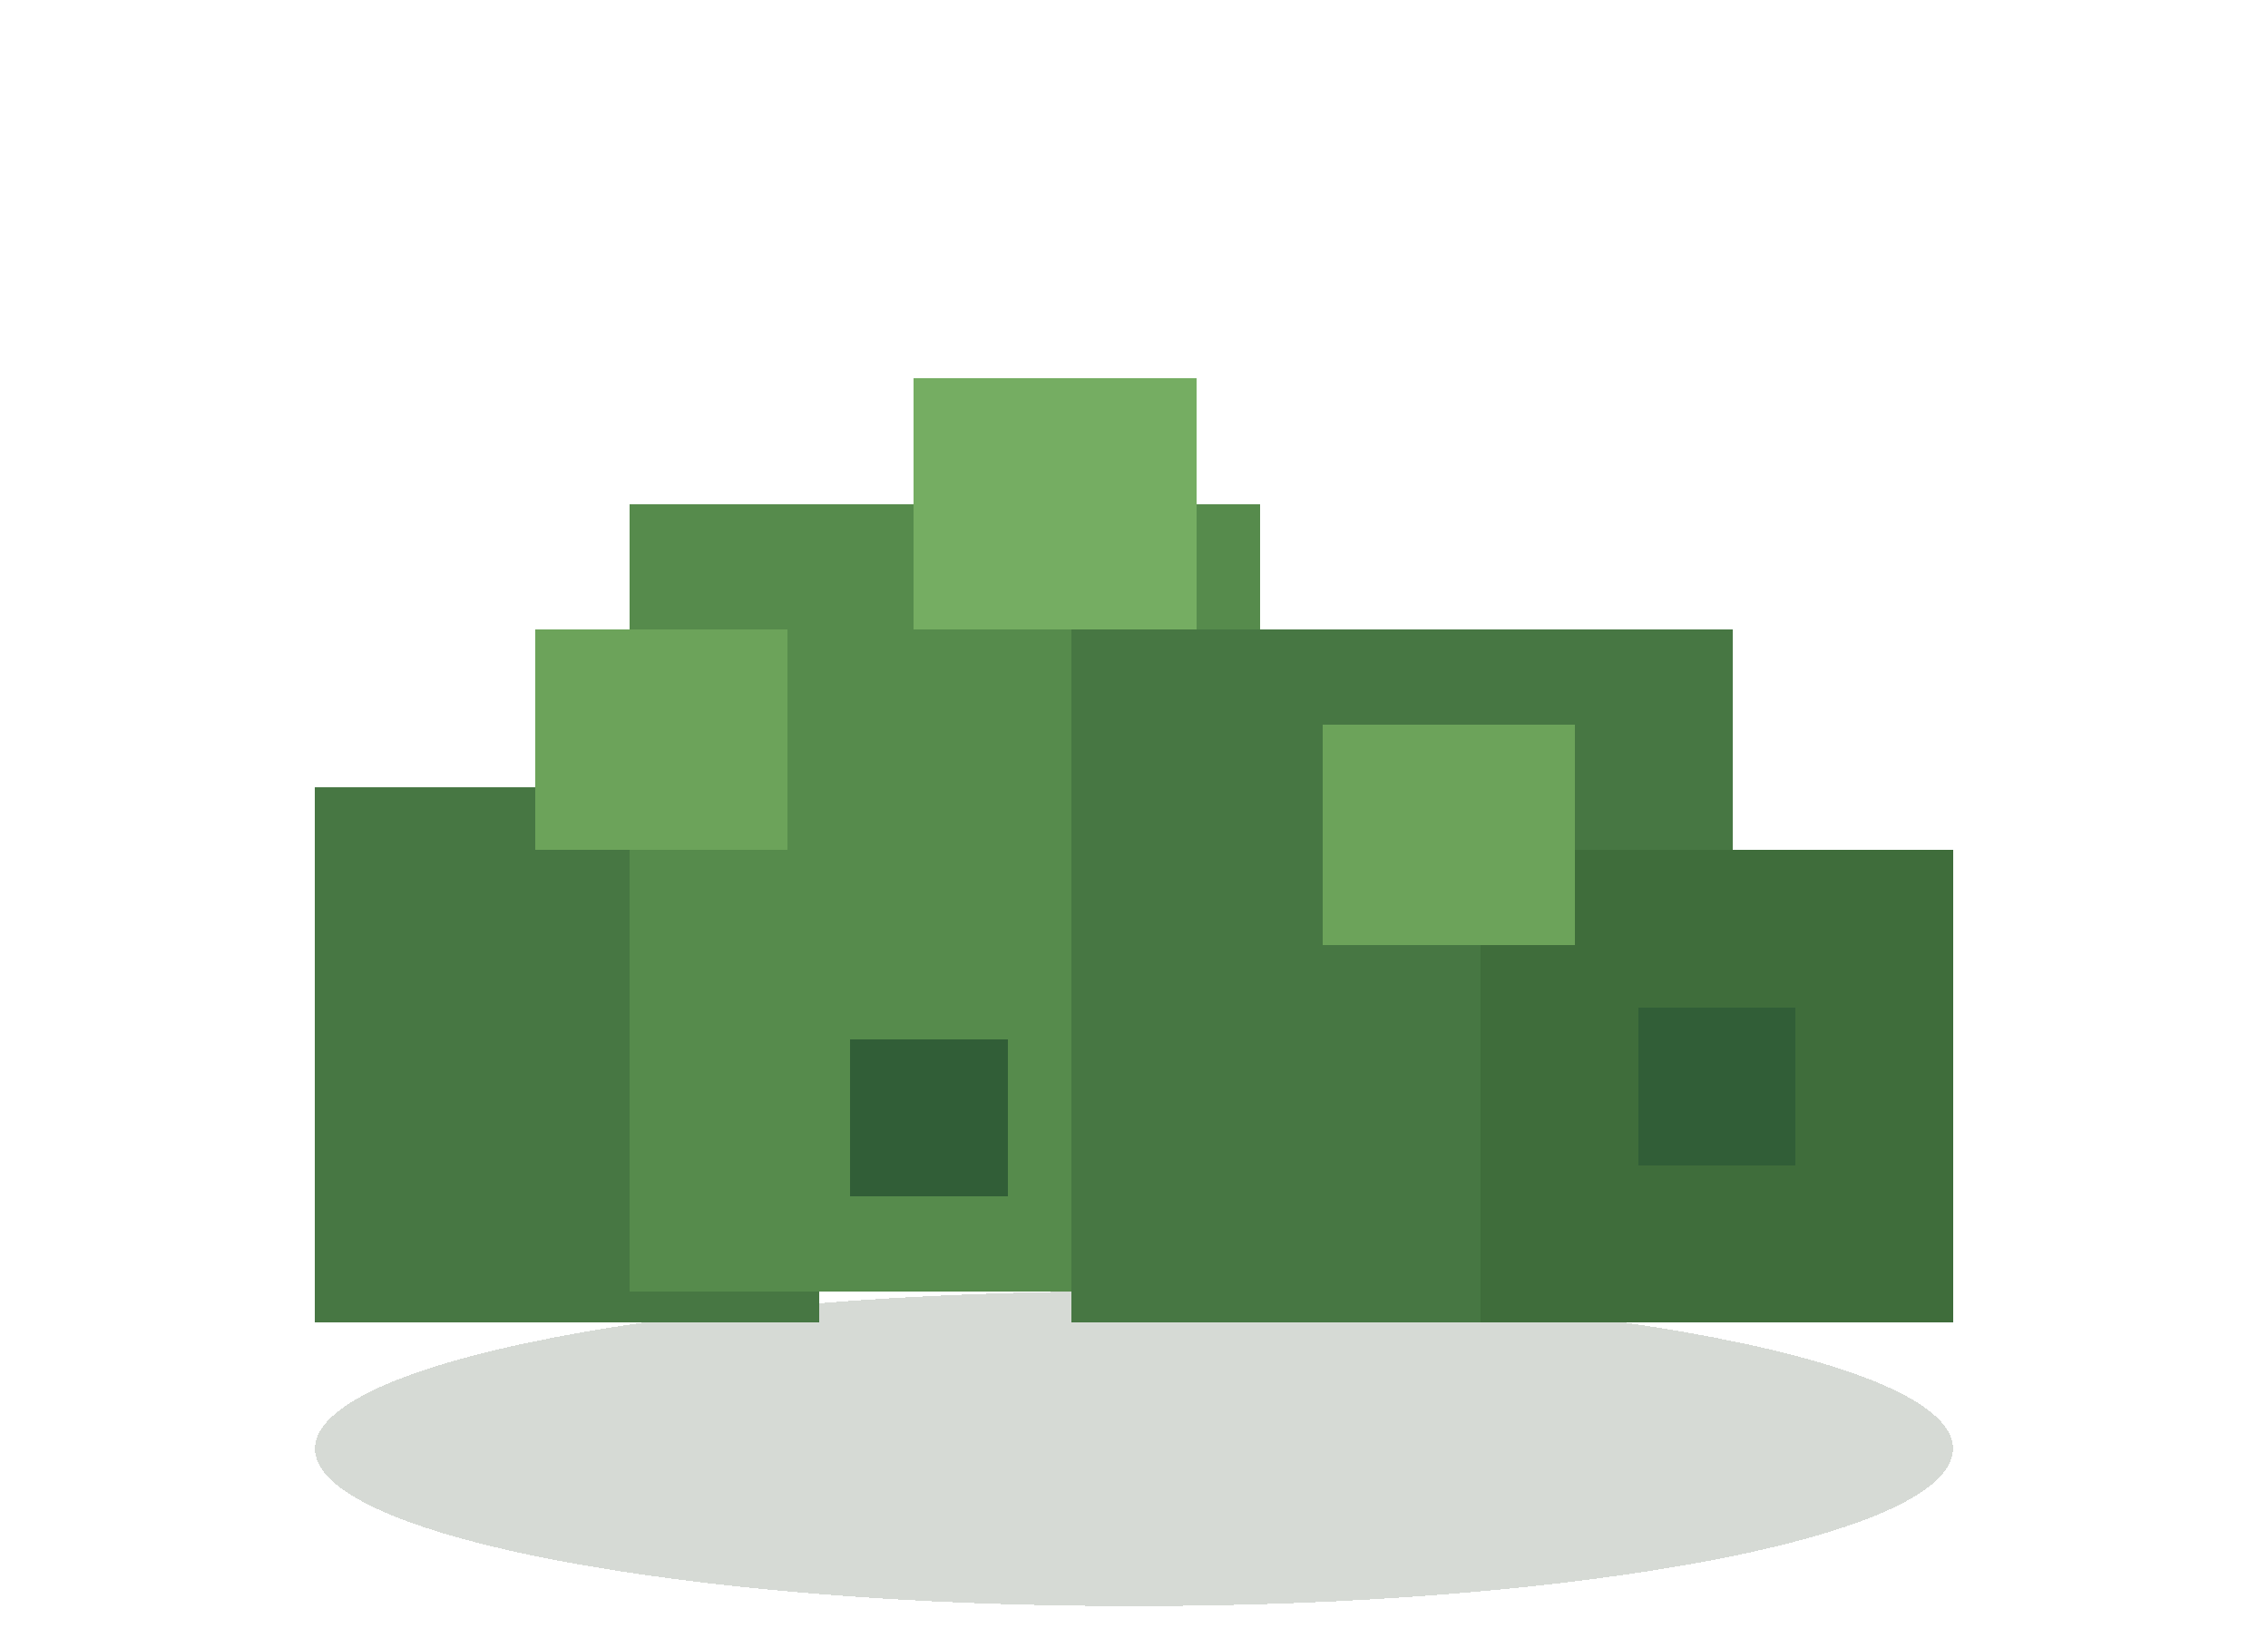
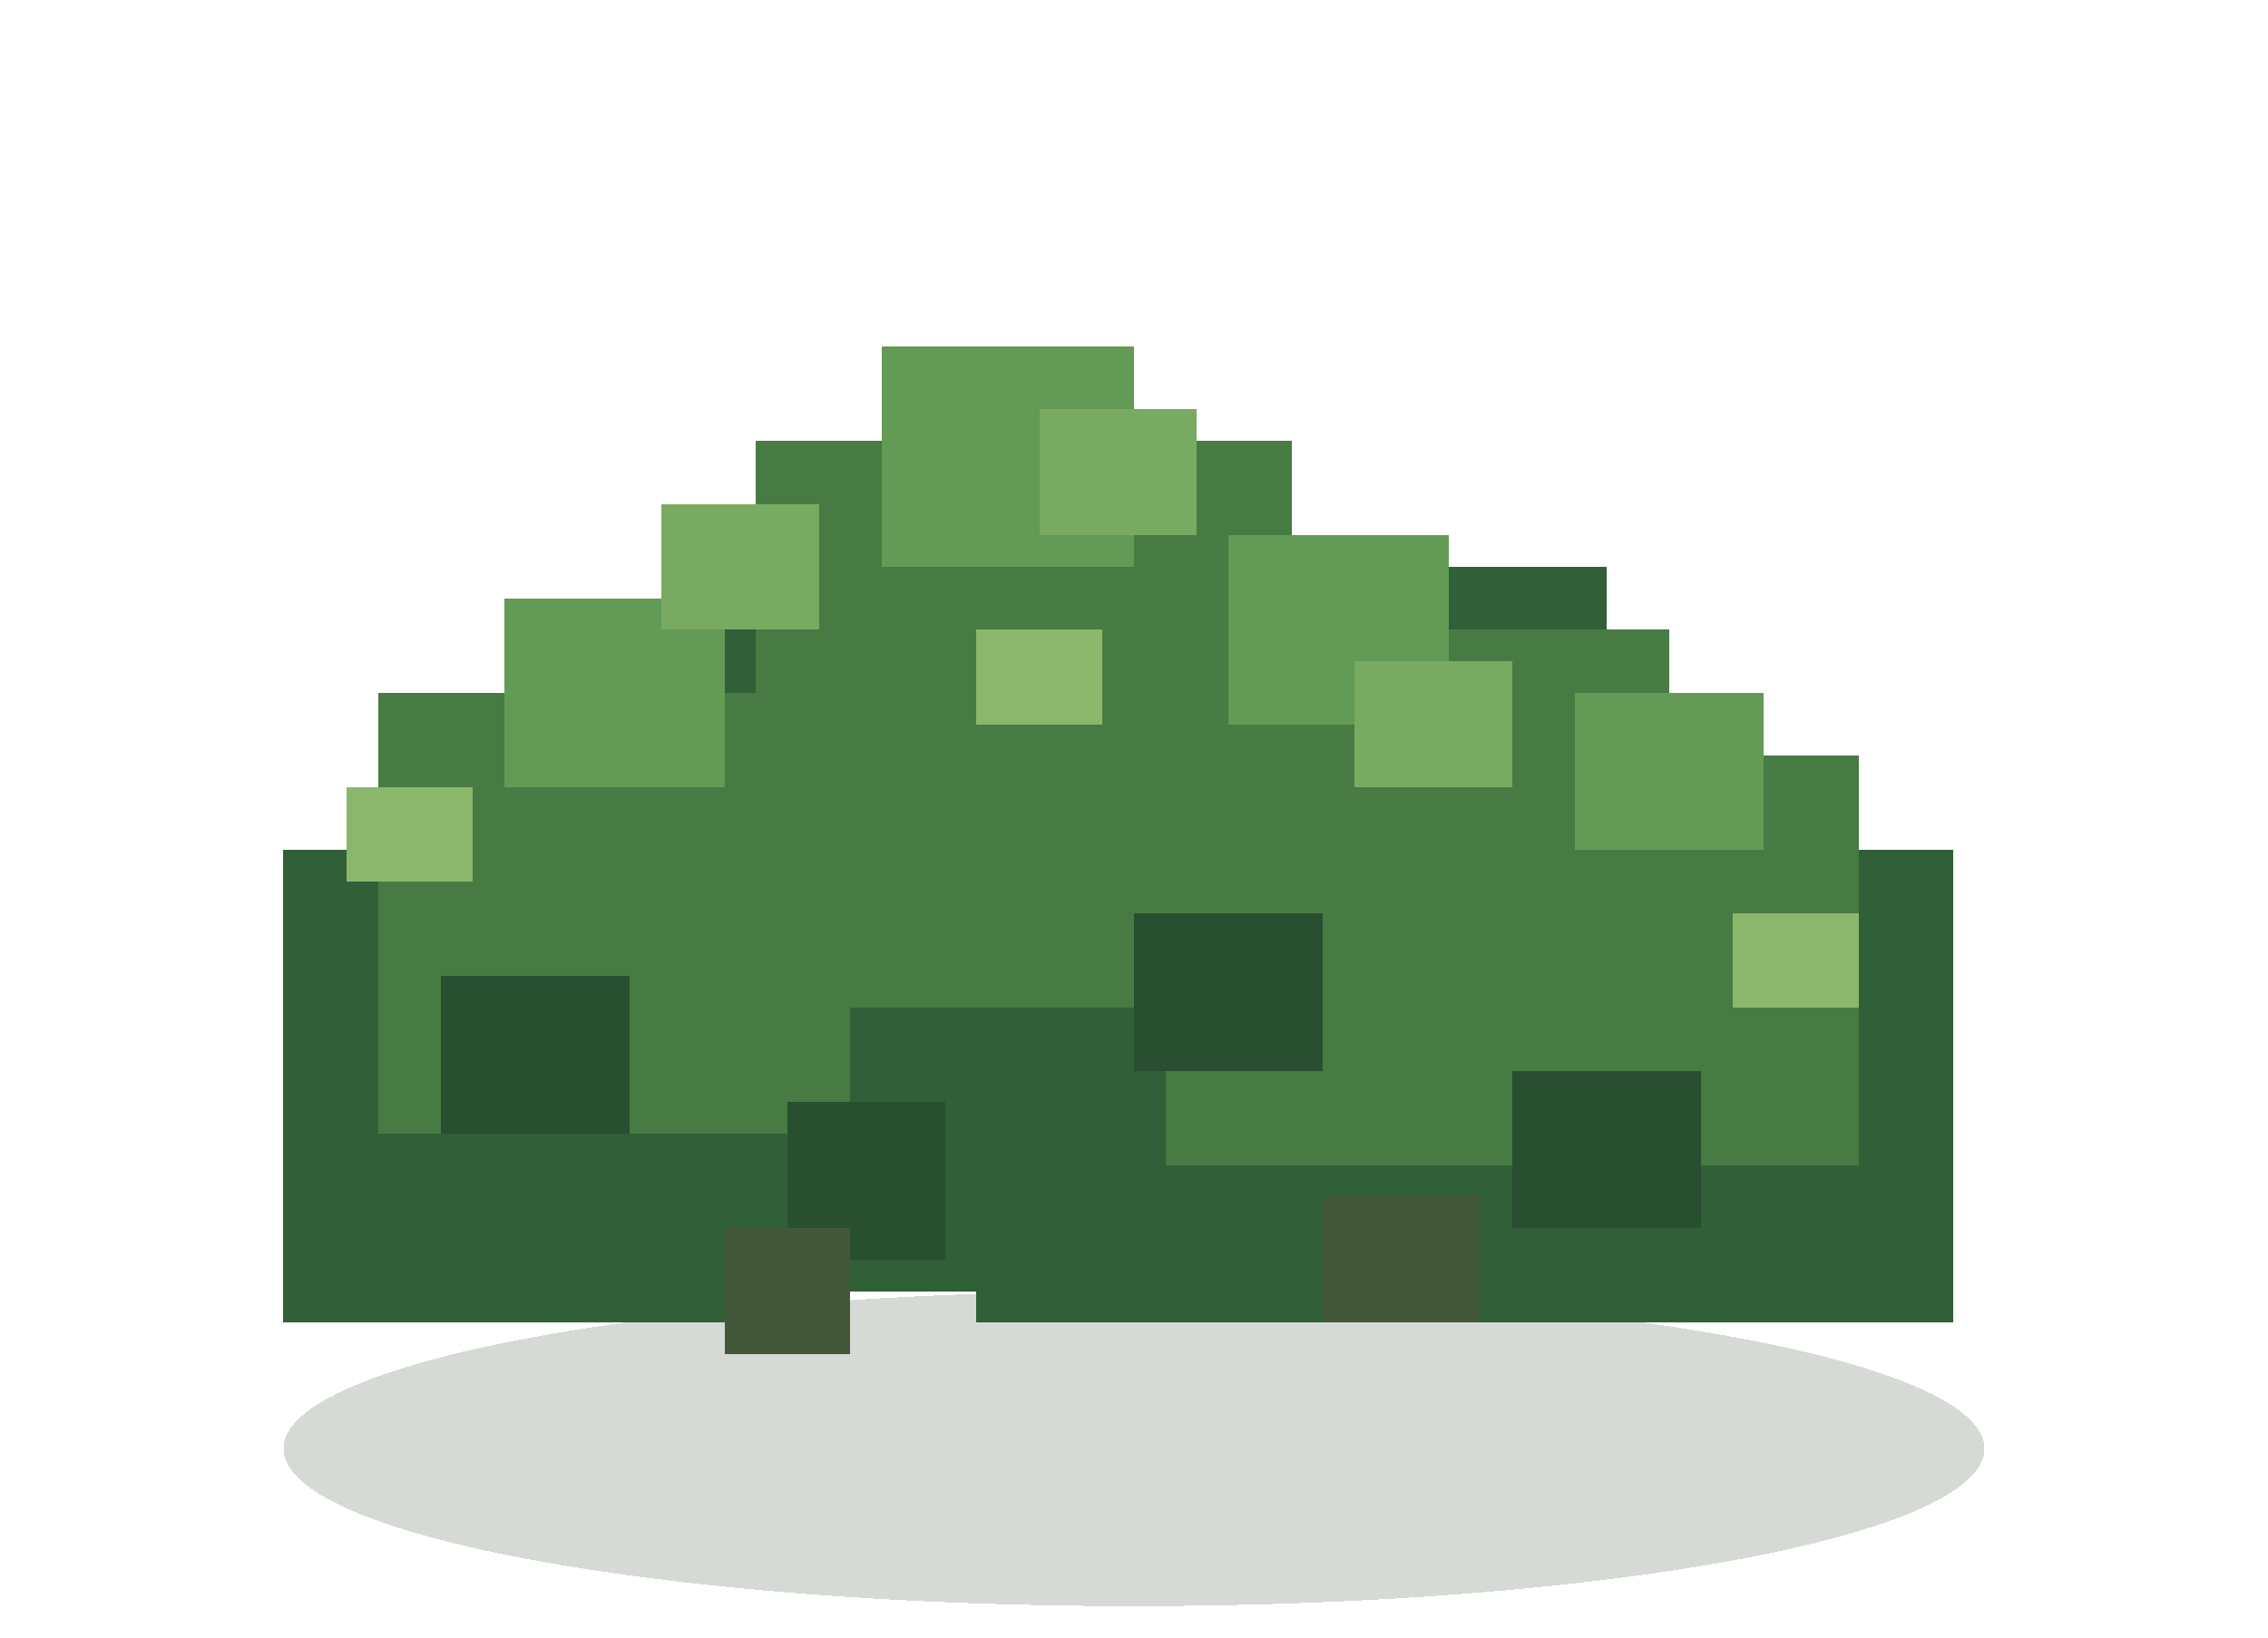
<svg xmlns="http://www.w3.org/2000/svg" width="72" height="52" viewBox="0 0 72 52" shape-rendering="crispEdges">
  <rect width="72" height="52" fill="none" />
-   <ellipse cx="36" cy="46" rx="26" ry="5" fill="#30482c" opacity=".20" />
-   <rect x="10" y="25" width="16" height="17" fill="#477743" />
-   <rect x="20" y="16" width="20" height="25" fill="#568b4c" />
-   <rect x="34" y="20" width="21" height="22" fill="#477743" />
-   <rect x="47" y="27" width="15" height="15" fill="#3f6d3b" />
-   <rect x="17" y="20" width="8" height="7" fill="#6ca35a" />
-   <rect x="29" y="12" width="9" height="8" fill="#75ad62" />
-   <rect x="42" y="23" width="8" height="7" fill="#6ca35a" />
-   <rect x="27" y="33" width="5" height="5" fill="#315e37" />
-   <rect x="52" y="32" width="5" height="5" fill="#315e37" />
+   <ellipse cx="36" cy="46" rx="27" ry="5" fill="#30482c" opacity=".20" />
+   <g fill="#315f38">
+     <rect x="9" y="27" width="15" height="15" />
+     <rect x="18" y="19" width="18" height="22" />
+     <rect x="31" y="18" width="20" height="24" />
+     <rect x="46" y="27" width="16" height="15" />
+   </g>
+   <g fill="#477b43">
+     <rect x="12" y="22" width="15" height="14" />
+     <rect x="24" y="14" width="17" height="18" />
+     <rect x="37" y="20" width="16" height="17" />
+     <rect x="48" y="24" width="11" height="13" />
+   </g>
+   <g fill="#639a55">
+     <rect x="16" y="19" width="7" height="6" />
+     <rect x="28" y="11" width="8" height="7" />
+     <rect x="39" y="17" width="7" height="6" />
+     <rect x="50" y="22" width="6" height="5" />
+   </g>
+   <g fill="#79aa62">
+     <rect x="21" y="16" width="5" height="4" />
+     <rect x="33" y="13" width="5" height="4" />
+     <rect x="43" y="21" width="5" height="4" />
+   </g>
+   <g fill="#294f31">
+     <rect x="14" y="31" width="6" height="5" />
+     <rect x="25" y="35" width="5" height="5" />
+     <rect x="36" y="29" width="6" height="5" />
+     <rect x="48" y="34" width="6" height="5" />
+   </g>
+   <g fill="#8bb76d">
+     <rect x="11" y="25" width="4" height="3" />
+     <rect x="31" y="20" width="4" height="3" />
+     <rect x="55" y="29" width="4" height="3" />
+   </g>
+   <g fill="#43583a">
+     <rect x="23" y="39" width="4" height="4" />
+     <rect x="42" y="38" width="5" height="4" />
+   </g>
</svg>
